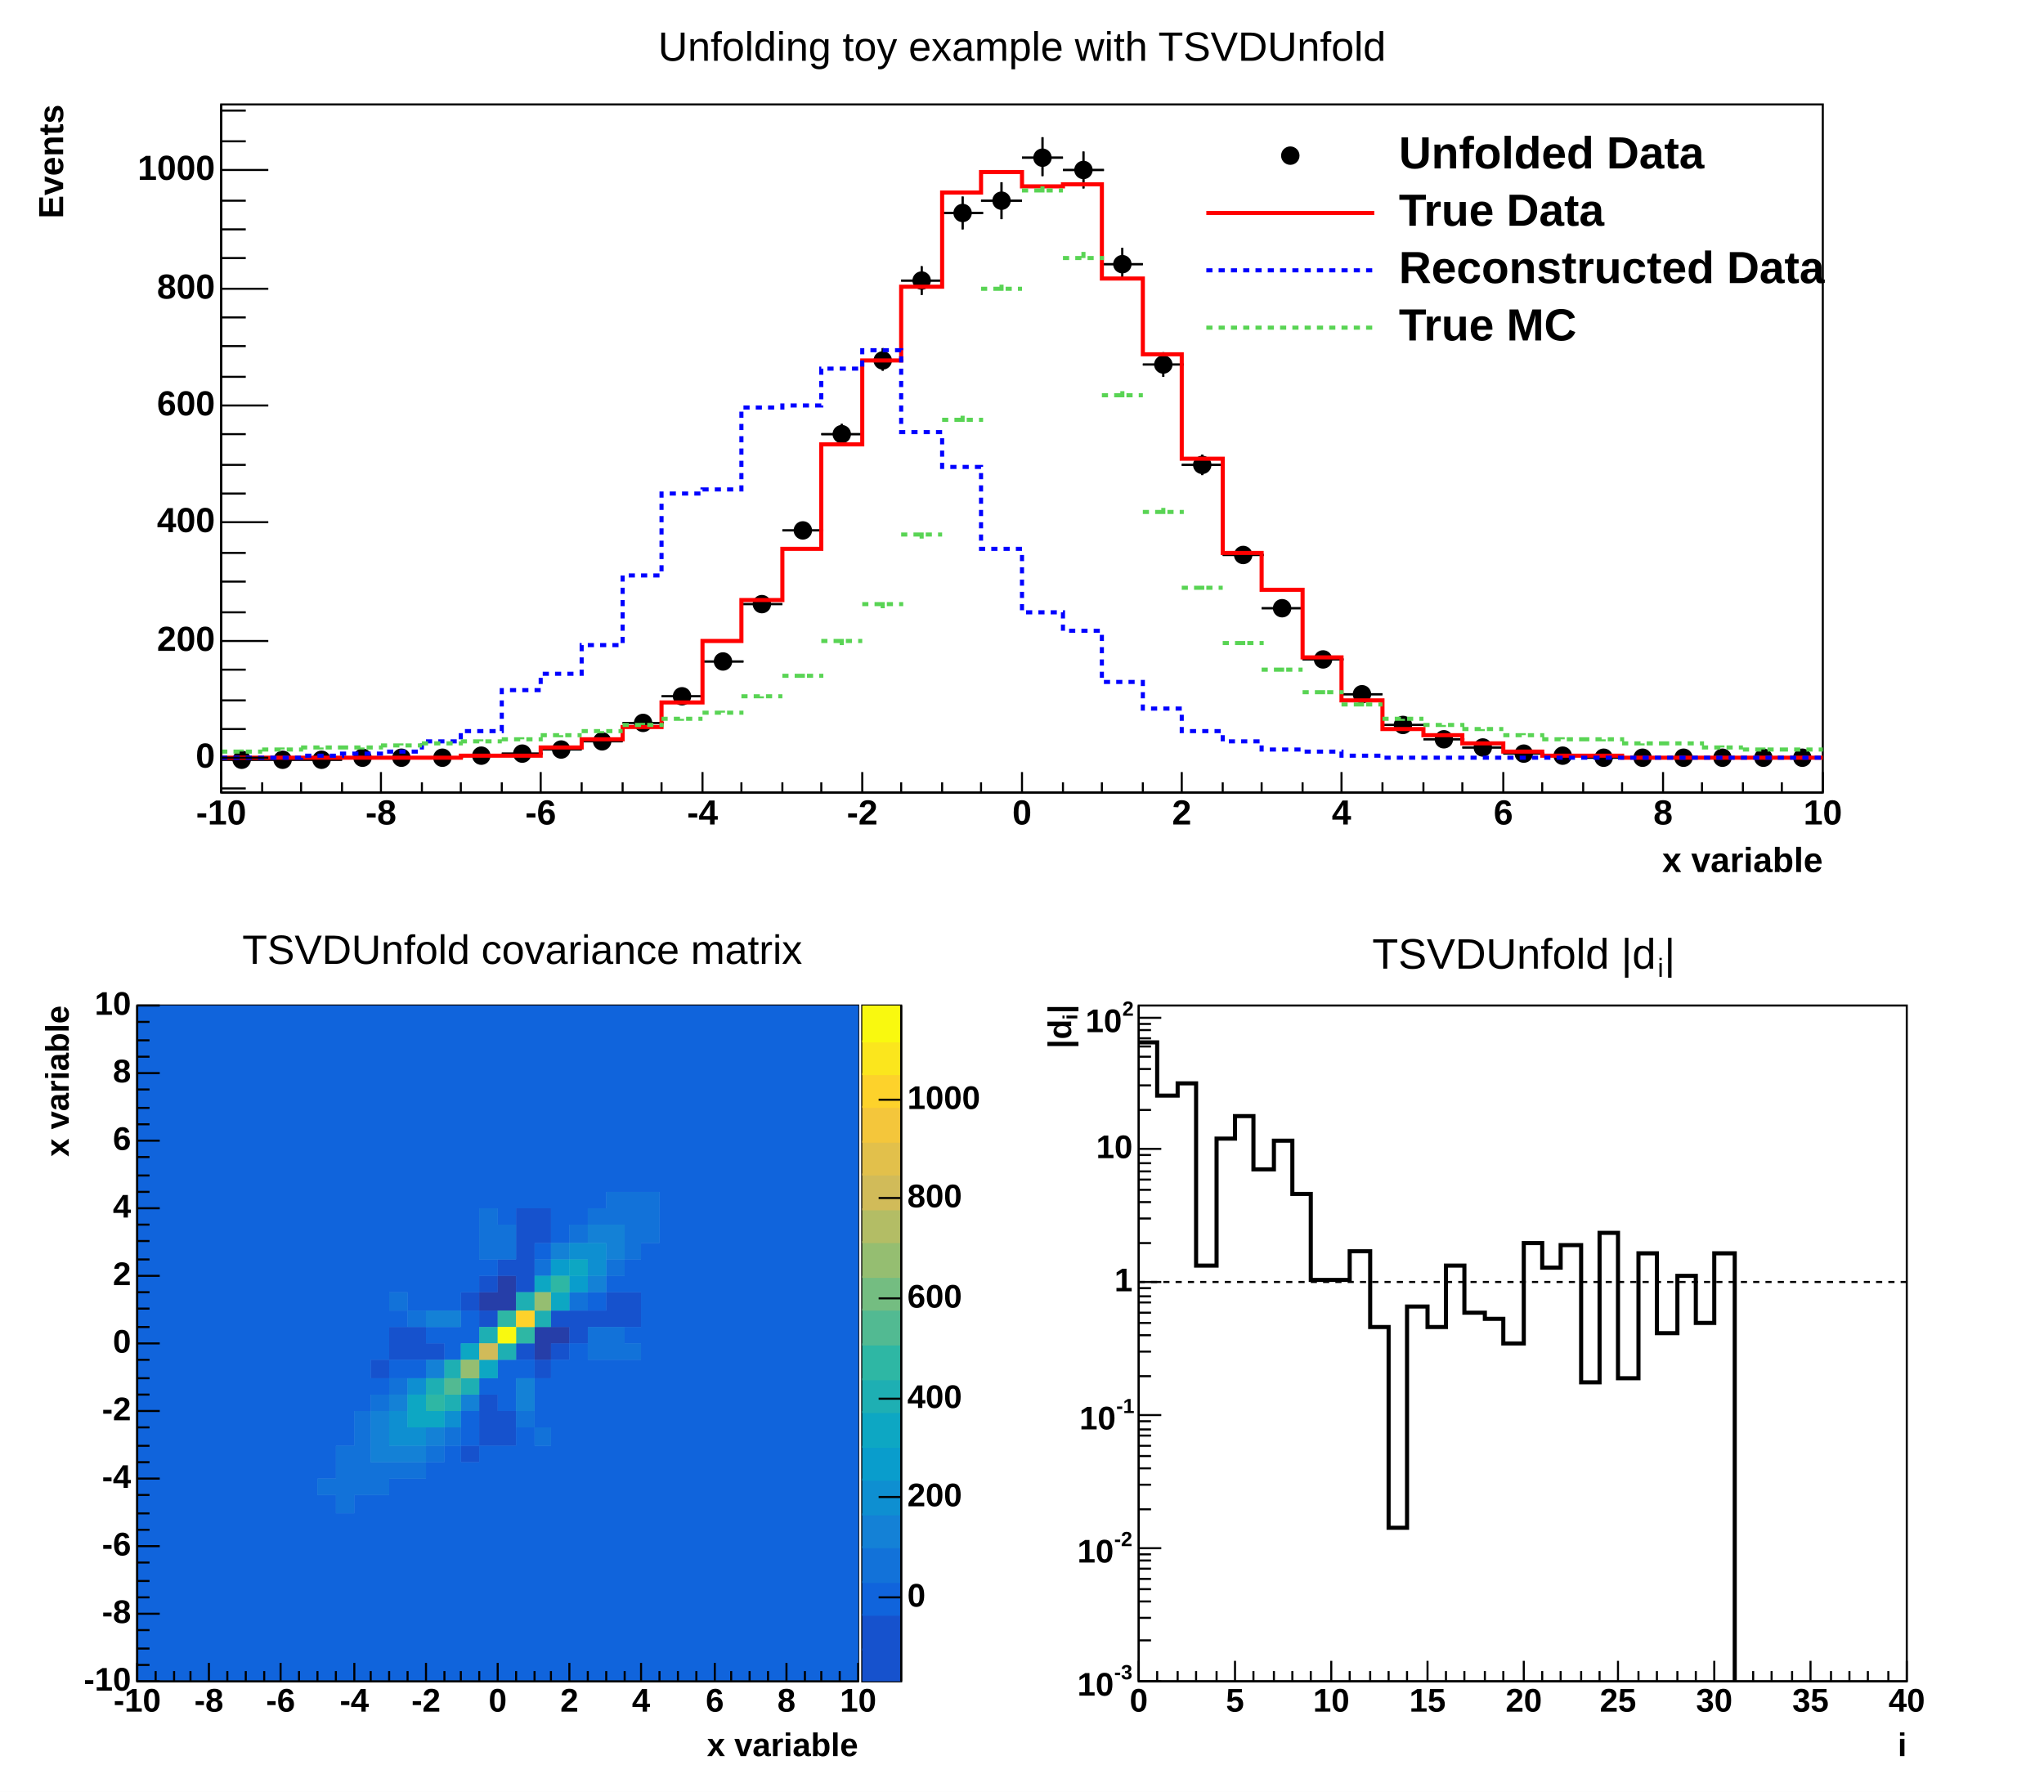
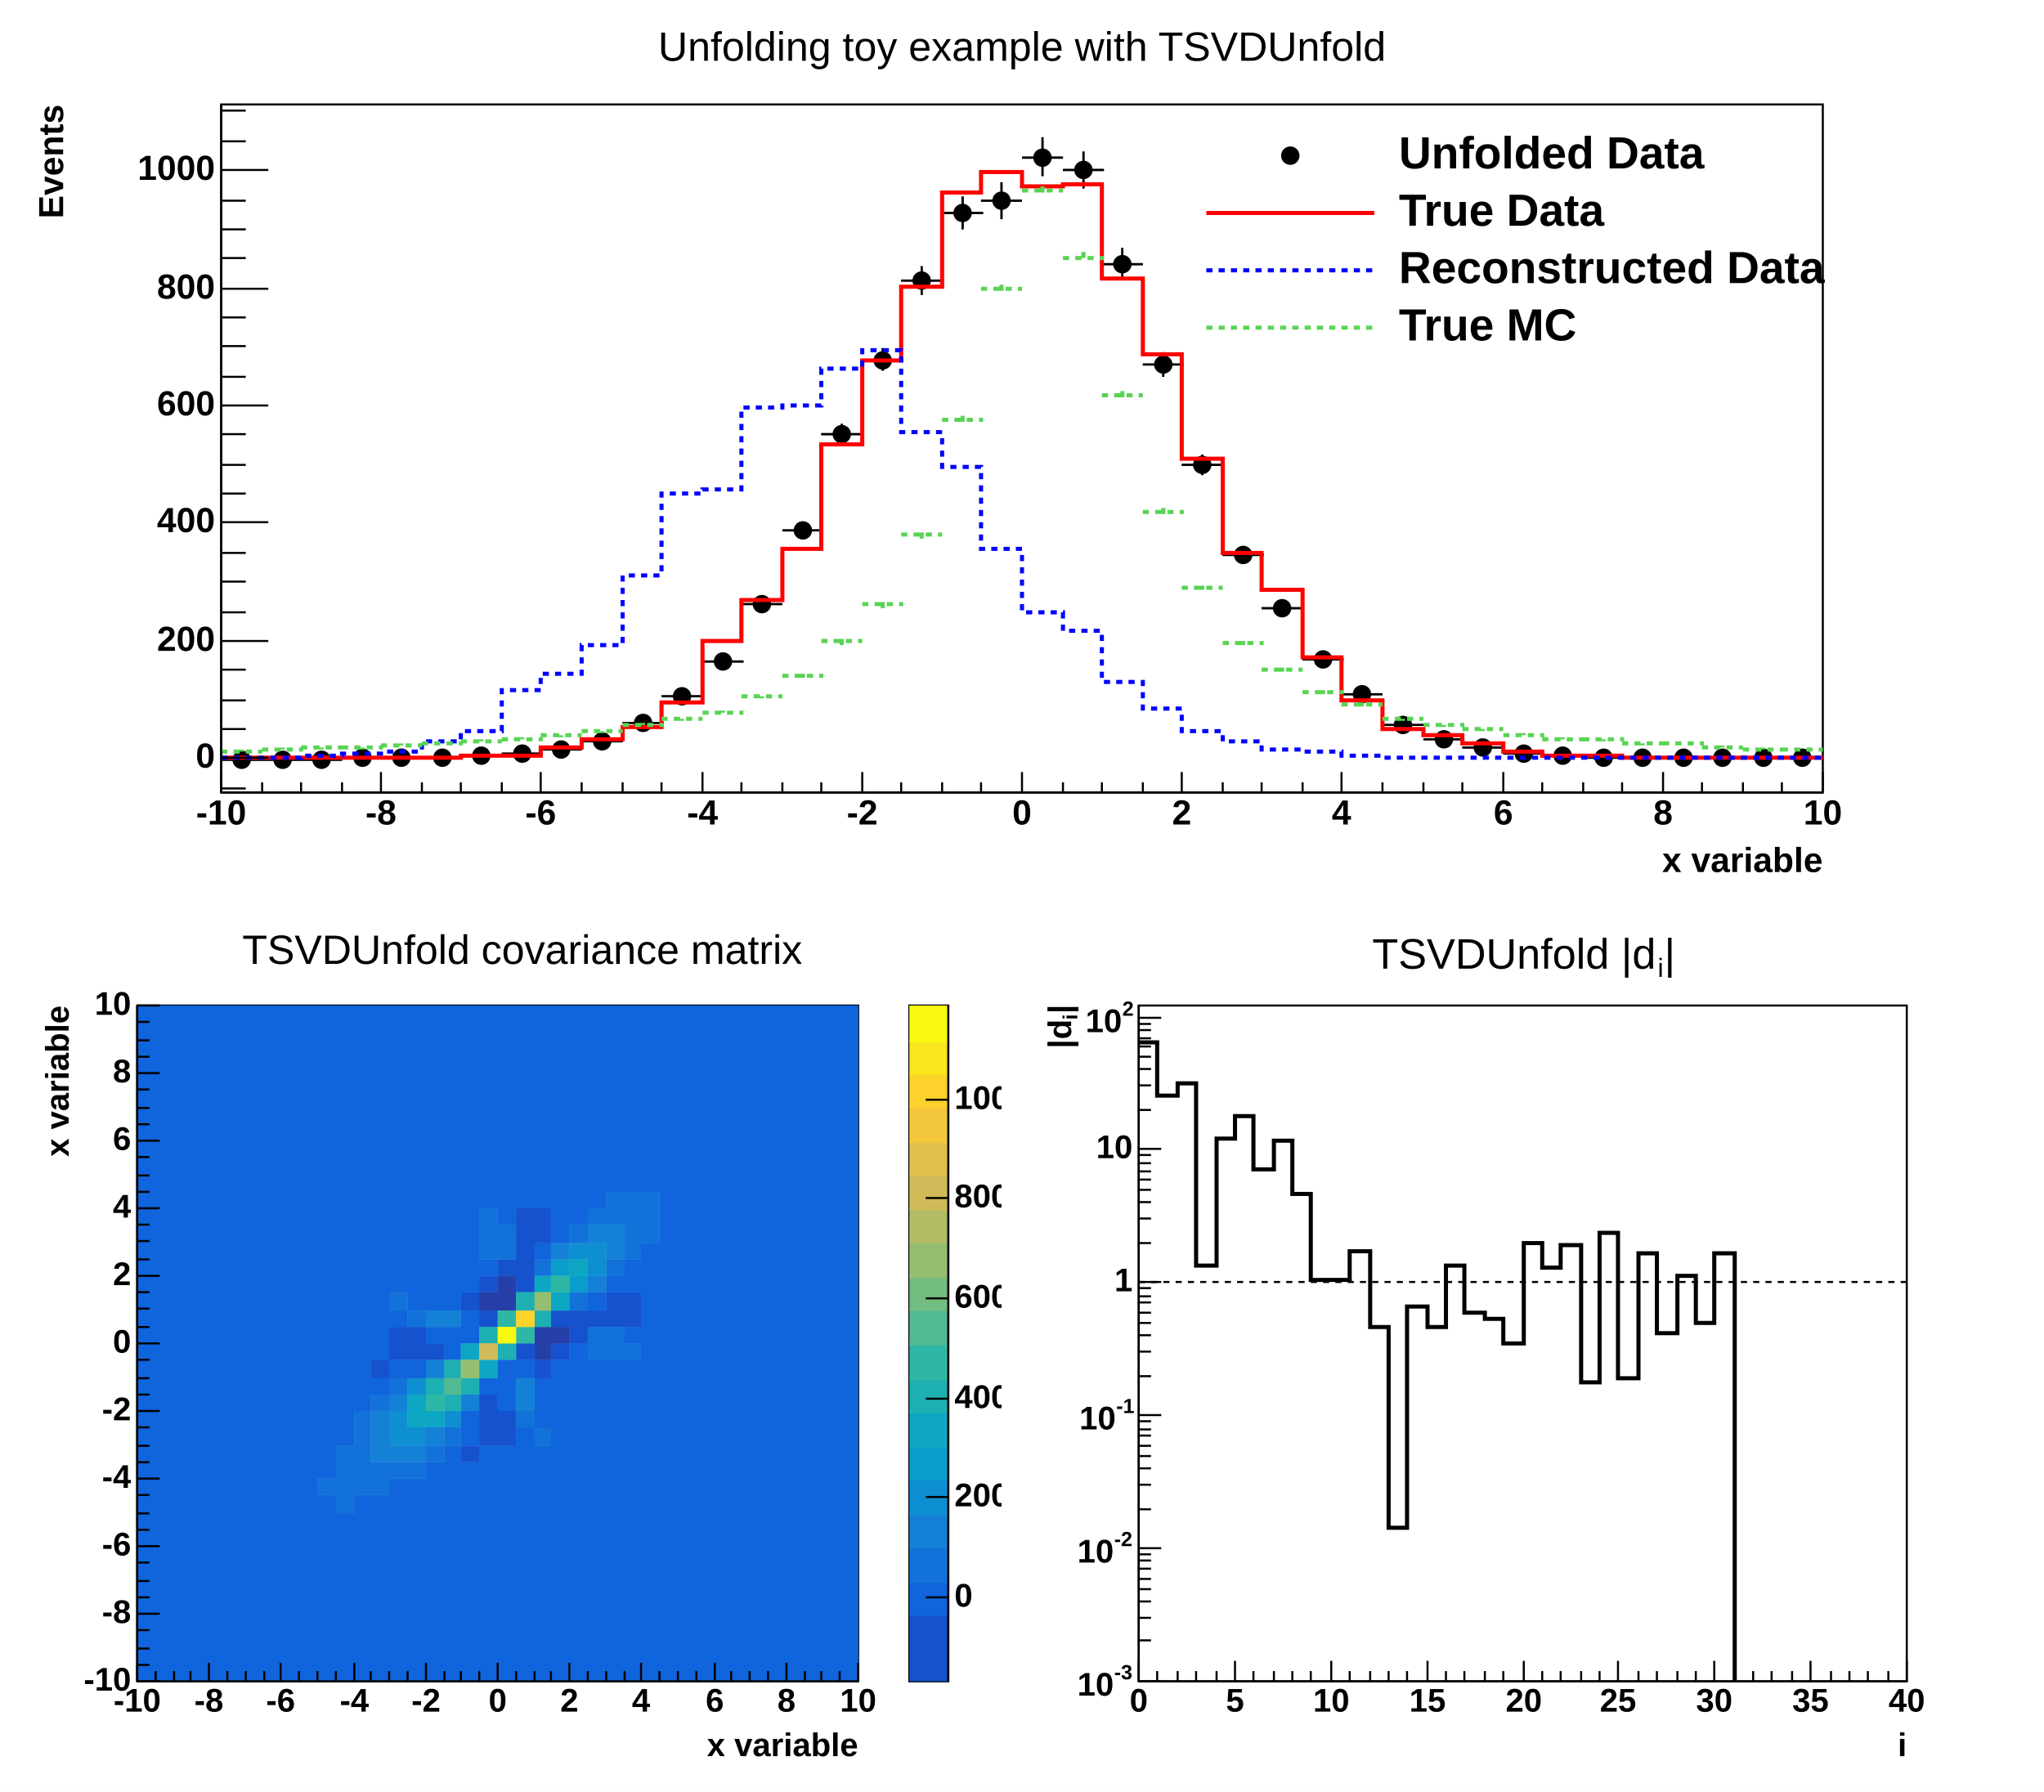
<svg xmlns="http://www.w3.org/2000/svg" width="998" height="875" viewBox="0 0 998 875" preserveAspectRatio="none">
  <path d="M0,0H998V875H0Z" style="fill: white;" />
  <g>
    <svg viewBox="0 0 978 420" preserveAspectRatio="none" x="10" y="9" width="978" height="420">
      <path d="M0,0H978V420H0Z" style="fill: white;" />
      <g>
        <g transform="translate(98,42)">
          <path d="M0,0H782V336H0Z" style="fill: white; stroke: black; stroke-width: 1;" />
          <svg x="0" y="0" overflow="hidden" width="782" height="336" viewBox="0 0 782 336">
            <g>
              <path d="M0,320h20M10,319v2M20,320h20M30,319v2M39,320h20M49,319v2M59,319h20M69,319v1M78,319h20M88,318v2M98,319h20M108,318v1M117,318h20M127,318v1M137,317h20M147,316v2M156,315h20M166,314v2M176,311h20M186,310v2M196,302h20M206,300v4M215,289h20M225,287v4M235,272h20M245,269v5M254,244h20M264,241v7M274,208h20M284,204v8M293,161h20M303,156v10M313,125h20M323,119v11M332,86h20M342,79v14M352,53h20M362,45v16M371,47h20M381,38v18M391,26h20M401,16v19M411,32h20M421,23v18M430,78h20M440,70v15M450,127h20M460,121v12M469,176h20M479,171v10M489,220h20M499,216v8M508,246h20M518,243v6M528,271h20M538,269v5M547,288h20M557,287v3M567,303h20M577,302v2M587,310h20M597,309v2M606,314h20M616,313v2M626,317h20M636,316v1M645,318h20M655,318v1M665,319h20M675,318v1M684,319h20M694,319v0M704,319h20M714,319v0M723,319h20M733,319v0M743,319h20M753,319v1M762,319h20M772,319v1" style="stroke: black; stroke-width: 1;" />
            </g>
            <g>
              <path d="M0,320h20M10,319v2M20,320h20M30,319v2M39,320h20M49,319v2M59,319h20M69,319v1M78,319h20M88,318v2M98,319h20M108,318v1M117,318h20M127,318v1M137,317h20M147,316v2M156,315h20M166,314v2M176,311h20M186,310v2M196,302h20M206,300v4M215,289h20M225,287v4M235,272h20M245,269v5M254,244h20M264,241v7M274,208h20M284,204v8M293,161h20M303,156v10M313,125h20M323,119v11M332,86h20M342,79v14M352,53h20M362,45v16M371,47h20M381,38v18M391,26h20M401,16v19M411,32h20M421,23v18M430,78h20M440,70v15M450,127h20M460,121v12M469,176h20M479,171v10M489,220h20M499,216v8M508,246h20M518,243v6M528,271h20M538,269v5M547,288h20M557,287v3M567,303h20M577,302v2M587,310h20M597,309v2M606,314h20M616,313v2M626,317h20M636,316v1M645,318h20M655,318v1M665,319h20M675,318v1M684,319h20M694,319v0M704,319h20M714,319v0M723,319h20M733,319v0M743,319h20M753,319v1M762,319h20M772,319v1" style="stroke: black; stroke-width: 1;" />
              <path d="M6,320a4,4,0,1,0,8,0a4,4,0,1,0,-8,0zM26,320a4,4,0,1,0,8,0a4,4,0,1,0,-8,0zM45,320a4,4,0,1,0,8,0a4,4,0,1,0,-8,0zM65,319a4,4,0,1,0,8,0a4,4,0,1,0,-8,0zM84,319a4,4,0,1,0,8,0a4,4,0,1,0,-8,0zM104,319a4,4,0,1,0,8,0a4,4,0,1,0,-8,0zM123,318a4,4,0,1,0,8,0a4,4,0,1,0,-8,0zM143,317a4,4,0,1,0,8,0a4,4,0,1,0,-8,0zM162,315a4,4,0,1,0,8,0a4,4,0,1,0,-8,0zM182,311a4,4,0,1,0,8,0a4,4,0,1,0,-8,0zM202,302a4,4,0,1,0,8,0a4,4,0,1,0,-8,0zM221,289a4,4,0,1,0,8,0a4,4,0,1,0,-8,0zM241,272a4,4,0,1,0,8,0a4,4,0,1,0,-8,0zM260,244a4,4,0,1,0,8,0a4,4,0,1,0,-8,0zM280,208a4,4,0,1,0,8,0a4,4,0,1,0,-8,0zM299,161a4,4,0,1,0,8,0a4,4,0,1,0,-8,0zM319,125a4,4,0,1,0,8,0a4,4,0,1,0,-8,0zM338,86a4,4,0,1,0,8,0a4,4,0,1,0,-8,0zM358,53a4,4,0,1,0,8,0a4,4,0,1,0,-8,0zM377,47a4,4,0,1,0,8,0a4,4,0,1,0,-8,0zM397,26a4,4,0,1,0,8,0a4,4,0,1,0,-8,0zM417,32a4,4,0,1,0,8,0a4,4,0,1,0,-8,0zM436,78a4,4,0,1,0,8,0a4,4,0,1,0,-8,0zM456,127a4,4,0,1,0,8,0a4,4,0,1,0,-8,0zM475,176a4,4,0,1,0,8,0a4,4,0,1,0,-8,0zM495,220a4,4,0,1,0,8,0a4,4,0,1,0,-8,0zM514,246a4,4,0,1,0,8,0a4,4,0,1,0,-8,0zM534,271a4,4,0,1,0,8,0a4,4,0,1,0,-8,0zM553,288a4,4,0,1,0,8,0a4,4,0,1,0,-8,0zM573,303a4,4,0,1,0,8,0a4,4,0,1,0,-8,0zM593,310a4,4,0,1,0,8,0a4,4,0,1,0,-8,0zM612,314a4,4,0,1,0,8,0a4,4,0,1,0,-8,0zM632,317a4,4,0,1,0,8,0a4,4,0,1,0,-8,0zM651,318a4,4,0,1,0,8,0a4,4,0,1,0,-8,0zM671,319a4,4,0,1,0,8,0a4,4,0,1,0,-8,0zM690,319a4,4,0,1,0,8,0a4,4,0,1,0,-8,0zM710,319a4,4,0,1,0,8,0a4,4,0,1,0,-8,0zM729,319a4,4,0,1,0,8,0a4,4,0,1,0,-8,0zM749,319a4,4,0,1,0,8,0a4,4,0,1,0,-8,0zM768,319a4,4,0,1,0,8,0a4,4,0,1,0,-8,0z" style="stroke: black; fill: black;" />
            </g>
            <g>
              <path d="M0,319h117v-1h39v-4h20v-4h20v-6h19v-12h20v-30h19v-20h20v-25h19v-51h20v-41h19v-36h20v-46h19v-10h20v7h20v-1h19v46h20v37h19v51h20v46h19v18h20v33h19v21h20v14h20v3h19v4h20v4h19v2h39v1h98" style="stroke-linejoin: miter; stroke: red; stroke-width: 2; fill: none;" />
            </g>
            <g>
              <path d="M0,319h39v-1h20v-1h19v-1h20v-5h19v-5h20v-20h19v-8h20v-14h20v-34h19v-40h20v-2h19v-40h20v-1h19v-18h20v-9h19v40h20v17h19v40h20v31h20v9h19v25h20v13h19v11h20v5h19v4h20v1h19v2h20v1h215" style="stroke-linejoin: miter; stroke: blue; stroke-width: 2; stroke-dasharray: 3, 3; fill: none;" />
            </g>
            <g>
              <path d="M0,316h20M10,315v1M20,315h20M30,314v1M39,314h20M49,314v1M59,314h20M69,314v1M78,313h20M88,312v1M98,312h20M108,312v0M117,311h20M127,310v1M137,310h20M147,309v1M156,308h20M166,308v1M176,306h20M186,306v1M196,303h20M206,302v1M215,300h20M225,300v1M235,297h20M245,296v1M254,289h20M264,289v1M274,279h20M284,278v2M293,262h20M303,261v3M313,244h20M323,243v3M332,210h20M342,209v3M352,154h20M362,152v4M371,90h20M381,88v5M391,42h20M401,40v5M411,75h20M421,72v5M430,142h20M440,140v4M450,199h20M460,197v3M469,236h20M479,235v2M489,263h20M499,262v2M508,276h20M518,275v2M528,287h20M538,286v2M547,293h20M557,292v2M567,300h20M577,300v1M587,303h20M597,303v1M606,305h20M616,305v1M626,308h20M636,307v1M645,310h20M655,309v1M665,310h20M675,310v1M684,312h20M694,312v1M704,312h20M714,312v0M723,314h20M733,313v1M743,315h20M753,314v1M762,315h20M772,315v0" style="stroke: rgb(89, 212, 84); stroke-width: 2; stroke-dasharray: 3, 3;" />
            </g>
          </svg>
          <g>
            <g transform="translate(0,336)">
              <path d="M0,0h782M0,-10V0M20,-5V0M39,-5V0M59,-5V0M78,-10V0M98,-5V0M117,-5V0M137,-5V0M156,-10V0M176,-5V0M196,-5V0M215,-5V0M235,-10V0M254,-5V0M274,-5V0M293,-5V0M313,-10V0M332,-5V0M352,-5V0M371,-5V0M391,-10V0M411,-5V0M430,-5V0M450,-5V0M469,-10V0M489,-5V0M508,-5V0M528,-5V0M547,-10V0M567,-5V0M587,-5V0M606,-5V0M626,-10V0M645,-5V0M665,-5V0M684,-5V0M704,-10V0M723,-5V0M743,-5V0M762,-5V0M782,-10V0" style="stroke: black; stroke-width: 1;" />
              <g font-family="Arial" font-size="17" xml:space="preserve" font-weight="bold" fill="black" text-anchor="middle">
                <text dy=".8em" transform="translate(0,2)">-10</text>
                <text dy=".8em" transform="translate(78,2)">-8</text>
                <text dy=".8em" transform="translate(156,2)">-6</text>
                <text dy=".8em" transform="translate(235,2)">-4</text>
                <text dy=".8em" transform="translate(313,2)">-2</text>
                <text dy=".8em" transform="translate(391,2)">0</text>
                <text dy=".8em" transform="translate(469,2)">2</text>
                <text dy=".8em" transform="translate(547,2)">4</text>
                <text dy=".8em" transform="translate(626,2)">6</text>
                <text dy=".8em" transform="translate(704,2)">8</text>
                <text dy=".8em" transform="translate(782,2)">10</text>
              </g>
              <g font-family="Arial" font-size="17" xml:space="preserve" font-weight="bold" transform="translate(782,34)">
                <text fill="black" text-anchor="end" dominant-baseline="middle">x variable</text>
              </g>
            </g>
            <g>
              <path d="M0,0v336M12,334H0M23,319H0M12,305H0M12,291H0M12,276H0M23,262H0M12,248H0M12,233H0M12,219H0M23,204H0M12,190H0M12,176H0M12,161H0M23,147H0M12,133H0M12,118H0M12,104H0M23,90H0M12,75H0M12,61H0M12,47H0M23,32H0M12,18H0M12,3H0" style="stroke: black; stroke-width: 1;" />
              <g font-family="Arial" font-size="17" xml:space="preserve" font-weight="bold" fill="black" text-anchor="end">
                <text dominant-baseline="middle" transform="translate(-3,319)">0</text>
                <text dominant-baseline="middle" transform="translate(-3,262)">200</text>
                <text dominant-baseline="middle" transform="translate(-3,204)">400</text>
                <text dominant-baseline="middle" transform="translate(-3,147)">600</text>
                <text dominant-baseline="middle" transform="translate(-3,90)">800</text>
                <text dominant-baseline="middle" transform="translate(-3,32)">1000</text>
              </g>
              <g font-family="Arial" font-size="17" xml:space="preserve" font-weight="bold" transform="translate(-82)">
                <text fill="black" text-anchor="end" dominant-baseline="middle" transform="rotate(270)">Events</text>
              </g>
            </g>
          </g>
        </g>
        <g transform="translate(290,2)" font-family="Arial" font-size="20" xml:space="preserve">
          <text fill="black" text-anchor="middle" dominant-baseline="middle" transform="translate(199,13)">Unfolding toy example with TSVDUnfold</text>
        </g>
        <g transform="translate(567,50)" font-family="Arial" font-size="22" xml:space="preserve" font-weight="bold">
          <path d="M49,17a4,4,0,1,0,8,0a4,4,0,1,0,-8,0z" style="stroke: black; fill: black;" />
          <text fill="black" text-anchor="start" dominant-baseline="middle" transform="translate(106,17)">Unfolded Data</text>
          <path d="M12,45h82" style="stroke: red; stroke-width: 2;" />
          <text fill="black" text-anchor="start" dominant-baseline="middle" transform="translate(106,45)">True Data</text>
          <path d="M12,73h82" style="stroke: blue; stroke-width: 2; stroke-dasharray: 3, 3;" />
          <text fill="black" text-anchor="start" dominant-baseline="middle" transform="translate(106,73)">Reconstructed Data</text>
          <path d="M12,101h82" style="stroke: rgb(89, 212, 84); stroke-width: 2; stroke-dasharray: 3, 3;" />
          <text fill="black" text-anchor="start" dominant-baseline="middle" transform="translate(106,101)">True MC</text>
        </g>
      </g>
    </svg>
    <svg viewBox="0 0 978 420" preserveAspectRatio="none" x="10" y="446" width="978" height="420">
      <path d="M0,0H978V420H0Z" style="fill: white;" />
    </svg>
    <svg viewBox="0 0 469 412" preserveAspectRatio="none" x="20" y="450" width="469" height="412">
      <path d="M0,0H469V412H0Z" style="fill: white;" />
      <g>
        <g transform="translate(47,41)">
          <path d="M0,0H352V330H0Z" style="fill: white; stroke: black; stroke-width: 1;" />
          <svg x="0" y="0" overflow="hidden" width="352" height="330" viewBox="0 0 352 330">
            <g>
              <path fill="rgb(38, 62, 168)" d="M167,140h9v9h-9zm9,-8h9v17h-9zm18,25h8v16h-8zm8,0h9v8h-9z" />
              <path fill="rgb(22, 82, 205)" d="M114,173h9v9h-9zm9,-16h9v16h-9zm9,0h9v16h-9zm9,8h9v8h-9zm17,-25h9v9h-9zm0,75h9v8h-9zm9,-83h9v8h-9zm0,17h9v8h-9zm0,41h9v25h-9zm9,-66h9v8h-9zm0,74h9v17h-9zm9,-99h9v41h-9zm0,66h9v8h-9zm9,-66h8v17h-8zm0,74h8v9h-8zm8,-24h9v8h-9zm0,16h9v8h-9zm9,-16h9v16h-9zm9,0h9v8h-9zm9,-9h9v17h-9zm9,0h8v17h-8z" />
              <path fill="rgb(16, 100, 220)" d="M0,0h9v330h-9zM9,0h9v330h-9zm9,0h8v330h-8zm8,0h9v330h-9zm9,0h9v330h-9zm9,0h9v330h-9zm9,0h9v330h-9zm9,0h8v330h-8zm8,0h9v330h-9zm9,0h9v330h-9zm9,0h9v231h-9zm0,239h9v91h-9zM97,0h9v215h-9zm0,248h9v82h-9zM106,0h8v198h-8zm0,239h8v91h-8zM114,0h9v173h-9zm0,182h9v8h-9zm0,57h9v91h-9zM123,0h9v140h-9zm0,149h9v8h-9zm0,24h9v9h-9zm0,58h9v99h-9zM132,0h9v149h-9zm0,173h9v9h-9zm0,58h9v99h-9zM141,0h9v149h-9zm0,157h9v8h-9zm0,66h9v107h-9zM150,0h8v149h-8zm0,157h8v16h-8zm0,58h8v115h-8zM158,0h9v140h-9zm0,149h9v16h-9zm0,49h9v17h-9zm0,25h9v107h-9zM167,0h9v99h-9zm0,124h9v8h-9zm0,58h9v8h-9zm0,33h9v115h-9zM176,0h9v107h-9zm0,173h9v25h-9zm0,42h9v115h-9zM185,0h9v99h-9zm0,173h9v9h-9zm0,33h9v124h-9zM194,0h8v99h-8zm0,116h8v8h-8zm0,66h8v24h-8zm0,33h8v115h-8zM202,0h9v116h-9zm0,173h9v157h-9zM211,0h9v107h-9zm0,165h9v165h-9zM220,0h9v99h-9zm0,140h9v9h-9zm0,33h9v157h-9zM229,0h9v91h-9zm0,132h9v8h-9zm0,41h9v157h-9zM238,0h8v91h-8zm0,124h8v16h-8zm0,33h8v8h-8zm0,16h8v157h-8zM246,0h9v91h-9zm0,116h9v214h-9zM255,0h9v330h-9zm9,0h9v330h-9zm9,0h9v330h-9zm9,0h8v330h-8zm8,0h9v330h-9zm9,0h9v330h-9zm9,0h9v330h-9zm9,0h9v330h-9zm9,0h8v330h-8zm8,0h9v330h-9zm9,0h9v330h-9z" />
              <path fill="rgb(18, 114, 217)" d="M88,231h9v8h-9zm9,-16h9v33h-9zm9,-17h8v41h-8zm8,-8h9v8h-9zm0,33h9v16h-9zm9,-83h9v9h-9zm0,42h9v8h-9zm0,41h9v8h-9zm9,-74h9v8h-9zm0,74h9v8h-9zm9,-8h9v8h-9zm9,-9h8v9h-8zM167,99h9v25h-9zm9,8h9v17h-9zm9,91h9v8h-9zm9,-74h8v8h-8zm0,82h8v9h-8zm17,-99h9v9h-9zm0,33h9v9h-9zm9,-41h9v8h-9zm0,58h9v16h-9zm9,-66h9v16h-9zm0,33h9v8h-9zm0,33h9v16h-9zm9,-66h8v33h-8zm0,74h8v8h-8zm8,-74h9v25h-9z" />
              <path fill="rgb(20, 129, 214)" d="M114,198h9v25h-9zm9,-8h9v8h-9zm0,25h9v8h-9zm9,0h9v8h-9zm9,-66h9v8h-9zm0,24h9v9h-9zm0,33h9v9h-9zm9,-57h8v8h-8zm8,41h9v8h-9zm27,-8h9v16h-9zm17,-66h9v8h-9zm18,-9h9v9h-9zm0,25h9v8h-9zm9,-25h9v17h-9z" />
              <path fill="rgb(14, 143, 209)" d="M123,198h9v17h-9zm9,-16h9v8h-9zm0,24h9v9h-9zm18,-8h8v8h-8zm61,-82h9v8h-9zm9,0h9v16h-9z" />
              <path fill="rgb(9, 157, 204)" d="M202,124h9v8h-9zm9,8h9v8h-9z" />
              <path fill="rgb(13, 167, 195)" d="M132,190h9v16h-9zm9,8h9v8h-9zm17,-33h9v8h-9zm9,8h9v9h-9zm27,-41h8v8h-8zm8,8h9v9h-9zm9,-16h9v8h-9z" />
              <path fill="rgb(30, 175, 179)" d="M141,182h9v8h-9zm9,-9h8v9h-8zm0,17h8v8h-8zm8,-8h9v8h-9zm9,-25h9v8h-9zm9,8h9v8h-9zm9,-25h9v9h-9zm9,9h8v8h-8z" />
              <path fill="rgb(46, 183, 164)" d="M141,190h9v8h-9zm35,-41h9v8h-9zm9,8h9v8h-9zm17,-25h9v8h-9z" />
              <path fill="rgb(82, 186, 146)" d="M150,182h8v8h-8z" />
              <path fill="rgb(149, 190, 113)" d="M158,173h9v9h-9zm36,-33h8v9h-8z" />
              <path fill="rgb(209, 187, 89)" d="M167,165h9v8h-9z" />
              <path fill="rgb(253, 210, 43)" d="M185,149h9v8h-9z" />
              <path fill="rgb(249, 249, 15)" d="M176,157h9v8h-9z" />
            </g>
            <g>
              <path fill="rgb(38, 62, 168)" d="M167,140h9v9h-9zm9,-8h9v17h-9zm18,25h8v16h-8zm8,0h9v8h-9z" />
              <path fill="rgb(22, 82, 205)" d="M114,173h9v9h-9zm9,-16h9v16h-9zm9,0h9v16h-9zm9,8h9v8h-9zm17,-25h9v9h-9zm0,75h9v8h-9zm9,-83h9v8h-9zm0,17h9v8h-9zm0,41h9v25h-9zm9,-66h9v8h-9zm0,74h9v17h-9zm9,-99h9v41h-9zm0,66h9v8h-9zm9,-66h8v17h-8zm0,74h8v9h-8zm8,-24h9v8h-9zm0,16h9v8h-9zm9,-16h9v16h-9zm9,0h9v8h-9zm9,-9h9v17h-9zm9,0h8v17h-8z" />
              <path fill="rgb(16, 100, 220)" d="M0,0h9v330h-9zM9,0h9v330h-9zm9,0h8v330h-8zm8,0h9v330h-9zm9,0h9v330h-9zm9,0h9v330h-9zm9,0h9v330h-9zm9,0h8v330h-8zm8,0h9v330h-9zm9,0h9v330h-9zm9,0h9v231h-9zm0,239h9v91h-9zM97,0h9v215h-9zm0,248h9v82h-9zM106,0h8v198h-8zm0,239h8v91h-8zM114,0h9v173h-9zm0,182h9v8h-9zm0,57h9v91h-9zM123,0h9v140h-9zm0,149h9v8h-9zm0,24h9v9h-9zm0,58h9v99h-9zM132,0h9v149h-9zm0,173h9v9h-9zm0,58h9v99h-9zM141,0h9v149h-9zm0,157h9v8h-9zm0,66h9v107h-9zM150,0h8v149h-8zm0,157h8v16h-8zm0,58h8v115h-8zM158,0h9v140h-9zm0,149h9v16h-9zm0,49h9v17h-9zm0,25h9v107h-9zM167,0h9v99h-9zm0,124h9v8h-9zm0,58h9v8h-9zm0,33h9v115h-9zM176,0h9v107h-9zm0,173h9v25h-9zm0,42h9v115h-9zM185,0h9v99h-9zm0,173h9v9h-9zm0,33h9v124h-9zM194,0h8v99h-8zm0,116h8v8h-8zm0,66h8v24h-8zm0,33h8v115h-8zM202,0h9v116h-9zm0,173h9v157h-9zM211,0h9v107h-9zm0,165h9v165h-9zM220,0h9v99h-9zm0,140h9v9h-9zm0,33h9v157h-9zM229,0h9v91h-9zm0,132h9v8h-9zm0,41h9v157h-9zM238,0h8v91h-8zm0,124h8v16h-8zm0,33h8v8h-8zm0,16h8v157h-8zM246,0h9v91h-9zm0,116h9v214h-9zM255,0h9v330h-9zm9,0h9v330h-9zm9,0h9v330h-9zm9,0h8v330h-8zm8,0h9v330h-9zm9,0h9v330h-9zm9,0h9v330h-9zm9,0h9v330h-9zm9,0h8v330h-8zm8,0h9v330h-9zm9,0h9v330h-9z" />
              <path fill="rgb(18, 114, 217)" d="M88,231h9v8h-9zm9,-16h9v33h-9zm9,-17h8v41h-8zm8,-8h9v8h-9zm0,33h9v16h-9zm9,-83h9v9h-9zm0,42h9v8h-9zm0,41h9v8h-9zm9,-74h9v8h-9zm0,74h9v8h-9zm9,-8h9v8h-9zm9,-9h8v9h-8zM167,99h9v25h-9zm9,8h9v17h-9zm9,91h9v8h-9zm9,-74h8v8h-8zm0,82h8v9h-8zm17,-99h9v9h-9zm0,33h9v9h-9zm9,-41h9v8h-9zm0,58h9v16h-9zm9,-66h9v16h-9zm0,33h9v8h-9zm0,33h9v16h-9zm9,-66h8v33h-8zm0,74h8v8h-8zm8,-74h9v25h-9z" />
              <path fill="rgb(20, 129, 214)" d="M114,198h9v25h-9zm9,-8h9v8h-9zm0,25h9v8h-9zm9,0h9v8h-9zm9,-66h9v8h-9zm0,24h9v9h-9zm0,33h9v9h-9zm9,-57h8v8h-8zm8,41h9v8h-9zm27,-8h9v16h-9zm17,-66h9v8h-9zm18,-9h9v9h-9zm0,25h9v8h-9zm9,-25h9v17h-9z" />
              <path fill="rgb(14, 143, 209)" d="M123,198h9v17h-9zm9,-16h9v8h-9zm0,24h9v9h-9zm18,-8h8v8h-8zm61,-82h9v8h-9zm9,0h9v16h-9z" />
              <path fill="rgb(9, 157, 204)" d="M202,124h9v8h-9zm9,8h9v8h-9z" />
              <path fill="rgb(13, 167, 195)" d="M132,190h9v16h-9zm9,8h9v8h-9zm17,-33h9v8h-9zm9,8h9v9h-9zm27,-41h8v8h-8zm8,8h9v9h-9zm9,-16h9v8h-9z" />
              <path fill="rgb(30, 175, 179)" d="M141,182h9v8h-9zm9,-9h8v9h-8zm0,17h8v8h-8zm8,-8h9v8h-9zm9,-25h9v8h-9zm9,8h9v8h-9zm9,-25h9v9h-9zm9,9h8v8h-8z" />
              <path fill="rgb(46, 183, 164)" d="M141,190h9v8h-9zm35,-41h9v8h-9zm9,8h9v8h-9zm17,-25h9v8h-9z" />
              <path fill="rgb(82, 186, 146)" d="M150,182h8v8h-8z" />
              <path fill="rgb(149, 190, 113)" d="M158,173h9v9h-9zm36,-33h8v9h-8z" />
              <path fill="rgb(209, 187, 89)" d="M167,165h9v8h-9z" />
              <path fill="rgb(253, 210, 43)" d="M185,149h9v8h-9z" />
              <path fill="rgb(249, 249, 15)" d="M176,157h9v8h-9z" />
            </g>
          </svg>
          <g>
            <g transform="translate(0,330)">
              <path d="M0,0h352M0,-9V0M9,-5V0M18,-5V0M26,-5V0M35,-9V0M44,-5V0M53,-5V0M62,-5V0M70,-9V0M79,-5V0M88,-5V0M97,-5V0M106,-9V0M114,-5V0M123,-5V0M132,-5V0M141,-9V0M150,-5V0M158,-5V0M167,-5V0M176,-9V0M185,-5V0M194,-5V0M202,-5V0M211,-9V0M220,-5V0M229,-5V0M238,-5V0M246,-9V0M255,-5V0M264,-5V0M273,-5V0M282,-9V0M290,-5V0M299,-5V0M308,-5V0M317,-9V0M326,-5V0M334,-5V0M343,-5V0M352,-9V0" style="stroke: black; stroke-width: 1;" />
              <g font-family="Arial" font-size="16" xml:space="preserve" font-weight="bold" fill="black" text-anchor="middle">
                <text dy=".8em" transform="translate(0,2)">-10</text>
                <text dy=".8em" transform="translate(35,2)">-8</text>
                <text dy=".8em" transform="translate(70,2)">-6</text>
                <text dy=".8em" transform="translate(106,2)">-4</text>
                <text dy=".8em" transform="translate(141,2)">-2</text>
                <text dy=".8em" transform="translate(176,2)">0</text>
                <text dy=".8em" transform="translate(211,2)">2</text>
                <text dy=".8em" transform="translate(246,2)">4</text>
                <text dy=".8em" transform="translate(282,2)">6</text>
                <text dy=".8em" transform="translate(317,2)">8</text>
                <text dy=".8em" transform="translate(352,2)">10</text>
              </g>
              <g font-family="Arial" font-size="16" xml:space="preserve" font-weight="bold" transform="translate(352,32)">
                <text fill="black" text-anchor="end" dominant-baseline="middle">x variable</text>
              </g>
            </g>
            <g>
              <path d="M0,0v330M11,330H0M6,322H0M6,314H0M6,305H0M11,297H0M6,289H0M6,281H0M6,272H0M11,264H0M6,256H0M6,248H0M6,239H0M11,231H0M6,223H0M6,215H0M6,206H0M11,198H0M6,190H0M6,182H0M6,173H0M11,165H0M6,157H0M6,148H0M6,140H0M11,132H0M6,124H0M6,115H0M6,107H0M11,99H0M6,91H0M6,83H0M6,74H0M11,66H0M6,58H0M6,50H0M6,41H0M11,33H0M6,25H0M6,17H0M6,8H0M11,0H0" style="stroke: black; stroke-width: 1;" />
              <g font-family="Arial" font-size="16" xml:space="preserve" font-weight="bold" fill="black" text-anchor="end">
                <text dominant-baseline="middle" transform="translate(-3,330)">-10</text>
                <text dominant-baseline="middle" transform="translate(-3,297)">-8</text>
                <text dominant-baseline="middle" transform="translate(-3,264)">-6</text>
                <text dominant-baseline="middle" transform="translate(-3,231)">-4</text>
                <text dominant-baseline="middle" transform="translate(-3,198)">-2</text>
                <text dominant-baseline="middle" transform="translate(-3,165)">0</text>
                <text dominant-baseline="middle" transform="translate(-3,132)">2</text>
                <text dominant-baseline="middle" transform="translate(-3,99)">4</text>
                <text dominant-baseline="middle" transform="translate(-3,66)">6</text>
                <text dominant-baseline="middle" transform="translate(-3,33)">8</text>
                <text dominant-baseline="middle" transform="translate(-3)">10</text>
              </g>
              <g font-family="Arial" font-size="16" xml:space="preserve" font-weight="bold" transform="translate(-38)">
                <text fill="black" text-anchor="end" dominant-baseline="middle" transform="rotate(270)">x variable</text>
              </g>
            </g>
          </g>
        </g>
        <g transform="translate(85,2)" font-family="Arial" font-size="20" xml:space="preserve">
          <text fill="black" text-anchor="middle" dominant-baseline="middle" transform="translate(150,13)">TSVDUnfold covariance matrix</text>
        </g>
-         <g transform="translate(401,41)">
+         <g transform="translate(424,41)">
          <path d="M0,0H19V330H0Z" style="fill: none; stroke: black; stroke-width: 1;" />
          <path d="M0,314H19V330H0Z" style="fill: rgb(22, 82, 205);" />
          <path d="M0,297H19V315H0Z" style="fill: rgb(22, 82, 205);" />
          <path d="M0,281H19V298H0Z" style="fill: rgb(16, 100, 220);" />
          <path d="M0,264H19V282H0Z" style="fill: rgb(18, 114, 217);" />
          <path d="M0,248H19V265H0Z" style="fill: rgb(20, 129, 214);" />
          <path d="M0,231H19V249H0Z" style="fill: rgb(14, 143, 209);" />
          <path d="M0,215H19V232H0Z" style="fill: rgb(9, 157, 204);" />
          <path d="M0,198H19V216H0Z" style="fill: rgb(13, 167, 195);" />
          <path d="M0,182H19V199H0Z" style="fill: rgb(30, 175, 179);" />
          <path d="M0,165H19V183H0Z" style="fill: rgb(46, 183, 164);" />
          <path d="M0,148H19V166H0Z" style="fill: rgb(82, 186, 146);" />
          <path d="M0,132H19V149H0Z" style="fill: rgb(116, 189, 129);" />
          <path d="M0,115H19V133H0Z" style="fill: rgb(149, 190, 113);" />
          <path d="M0,99H19V116H0Z" style="fill: rgb(179, 189, 101);" />
          <path d="M0,82H19V100H0Z" style="fill: rgb(209, 187, 89);" />
          <path d="M0,66H19V83H0Z" style="fill: rgb(226, 192, 75);" />
          <path d="M0,49H19V67H0Z" style="fill: rgb(244, 198, 59);" />
          <path d="M0,33H19V50H0Z" style="fill: rgb(253, 210, 43);" />
          <path d="M0,17H19V34H0Z" style="fill: rgb(251, 230, 29);" />
          <path d="M0,0H19V18H0Z" style="fill: rgb(249, 249, 15);" />
          <g transform="translate(19)">
            <path d="M0,0v330M0,289H-11M0,240H-11M0,192H-11M0,143H-11M0,94H-11M0,46H-11" style="stroke: black; stroke-width: 1;" />
            <g font-family="Arial" font-size="16" xml:space="preserve" font-weight="bold" fill="black" text-anchor="start">
              <text dominant-baseline="middle" transform="translate(3,289)">0</text>
              <text dominant-baseline="middle" transform="translate(3,240)">200</text>
              <text dominant-baseline="middle" transform="translate(3,192)">400</text>
              <text dominant-baseline="middle" transform="translate(3,143)">600</text>
              <text dominant-baseline="middle" transform="translate(3,94)">800</text>
              <text dominant-baseline="middle" transform="translate(3,46)">1000</text>
            </g>
          </g>
        </g>
      </g>
    </svg>
    <svg viewBox="0 0 469 412" preserveAspectRatio="none" x="509" y="450" width="469" height="412">
      <path d="M0,0H469V412H0Z" style="fill: white;" />
      <g>
        <g transform="translate(47,41)">
          <path d="M0,0H375V330H0Z" style="fill: white; stroke: black; stroke-width: 1;" />
          <svg x="0" y="0" overflow="hidden" width="375" height="330" viewBox="0 0 375 330">
            <g>
              <path d="M0,18h9v26h10v-6h9v89h10v-62h9v-11h9v26h10v-14h9v26h9v42h19v-14h10v37h9v98h9v-108h10v10h9v-30h9v23h10v3h9v12h10v-49h9v12h9v-11h10v67h9v-73h9v71h10v-61h9v39h10v-28h9v23h9v-34h10v214h84" style="stroke-linejoin: miter; stroke: black; stroke-width: 1; fill: none;" />
            </g>
            <g>
              <path d="M0,18h9v26h10v-6h9v89h10v-62h9v-11h9v26h10v-14h9v26h9v42h19v-14h10v37h9v98h9v-108h10v10h9v-30h9v23h10v3h9v12h10v-49h9v12h9v-11h10v67h9v-73h9v71h10v-61h9v39h10v-28h9v23h9v-34h10v214h84" style="stroke-linejoin: miter; stroke: black; stroke-width: 2; fill: none;" />
            </g>
          </svg>
          <g>
            <g transform="translate(0,330)">
              <path d="M0,0h375M0,-10V0M9,-5V0M19,-5V0M28,-5V0M38,-5V0M47,-10V0M56,-5V0M66,-5V0M75,-5V0M84,-5V0M94,-10V0M103,-5V0M113,-5V0M122,-5V0M131,-5V0M141,-10V0M150,-5V0M159,-5V0M169,-5V0M178,-5V0M188,-10V0M197,-5V0M206,-5V0M216,-5V0M225,-5V0M234,-10V0M244,-5V0M253,-5V0M263,-5V0M272,-5V0M281,-10V0M291,-5V0M300,-5V0M309,-5V0M319,-5V0M328,-10V0M338,-5V0M347,-5V0M356,-5V0M366,-5V0M375,-10V0" style="stroke: black; stroke-width: 1;" />
              <g font-family="Arial" font-size="16" xml:space="preserve" font-weight="bold" fill="black" text-anchor="middle">
                <text dy=".8em" transform="translate(0,2)">0</text>
                <text dy=".8em" transform="translate(47,2)">5</text>
                <text dy=".8em" transform="translate(94,2)">10</text>
                <text dy=".8em" transform="translate(141,2)">15</text>
                <text dy=".8em" transform="translate(188,2)">20</text>
                <text dy=".8em" transform="translate(234,2)">25</text>
                <text dy=".8em" transform="translate(281,2)">30</text>
                <text dy=".8em" transform="translate(328,2)">35</text>
                <text dy=".8em" transform="translate(375,2)">40</text>
              </g>
              <g font-family="Arial" font-size="16" xml:space="preserve" font-weight="bold" transform="translate(375,32)">
                <text fill="black" text-anchor="end" dominant-baseline="middle">i</text>
              </g>
            </g>
            <g>
              <path d="M0,0v330M11,330H0M6,310H0M6,299H0M6,291H0M6,285H0M6,280H0M6,275H0M6,271H0M6,268H0M11,265H0M6,246H0M6,234H0M6,226H0M6,220H0M6,215H0M6,210H0M6,207H0M6,203H0M11,200H0M6,181H0M6,169H0M6,161H0M6,155H0M6,150H0M6,145H0M6,142H0M6,138H0M11,135H0M6,116H0M6,104H0M6,96H0M6,90H0M6,85H0M6,81H0M6,77H0M6,73H0M11,70H0M6,51H0M6,39H0M6,31H0M6,25H0M6,20H0M6,16H0M6,12H0M6,9H0M11,6H0" style="stroke: black; stroke-width: 1;" />
              <g font-family="Arial" font-size="16" xml:space="preserve" font-weight="bold">
                <g transform="translate(-30,337)">
                  <text fill="black" font-size="16">10</text>
                  <text fill="black" font-size="10" transform="translate(18,-8)">-3</text>
                </g>
                <g transform="translate(-30,272)">
                  <text fill="black" font-size="16">10</text>
                  <text fill="black" font-size="10" transform="translate(18,-8)">-2</text>
                </g>
                <g transform="translate(-29,207)">
                  <text fill="black" font-size="16">10</text>
                  <text fill="black" font-size="10" transform="translate(18,-8)">-1</text>
                </g>
                <text fill="black" text-anchor="end" dominant-baseline="middle" transform="translate(-3,135)">1</text>
                <text fill="black" text-anchor="end" dominant-baseline="middle" transform="translate(-3,70)">10</text>
                <g transform="translate(-26,13)">
                  <text fill="black" font-size="16">10</text>
                  <text fill="black" font-size="10" transform="translate(18,-8)">2</text>
                </g>
              </g>
              <g font-family="Arial" font-size="16" xml:space="preserve" font-weight="bold" transform="translate(-38)">
                <g transform="rotate(270) translate(-21,5)">
                  <text fill="black" font-size="16">|d</text>
                  <text fill="black" font-size="10" transform="translate(14,3)">i</text>
                  <text fill="black" font-size="16" x="17">|</text>
                </g>
              </g>
            </g>
          </g>
        </g>
        <g transform="translate(155,2)" font-family="Arial" font-size="20" xml:space="preserve">
          <g transform="translate(6,21) scale(0.801)">
            <text fill="black" font-size="26">TSVDUnfold |d</text>
            <text fill="black" font-size="16" transform="translate(174,5)">i</text>
            <text fill="black" font-size="26" x="178">|</text>
          </g>
        </g>
        <g>
          <path d="M47,176H422" style="stroke: black; stroke-width: 1; stroke-dasharray: 3, 3;" />
        </g>
      </g>
    </svg>
  </g>
</svg>
